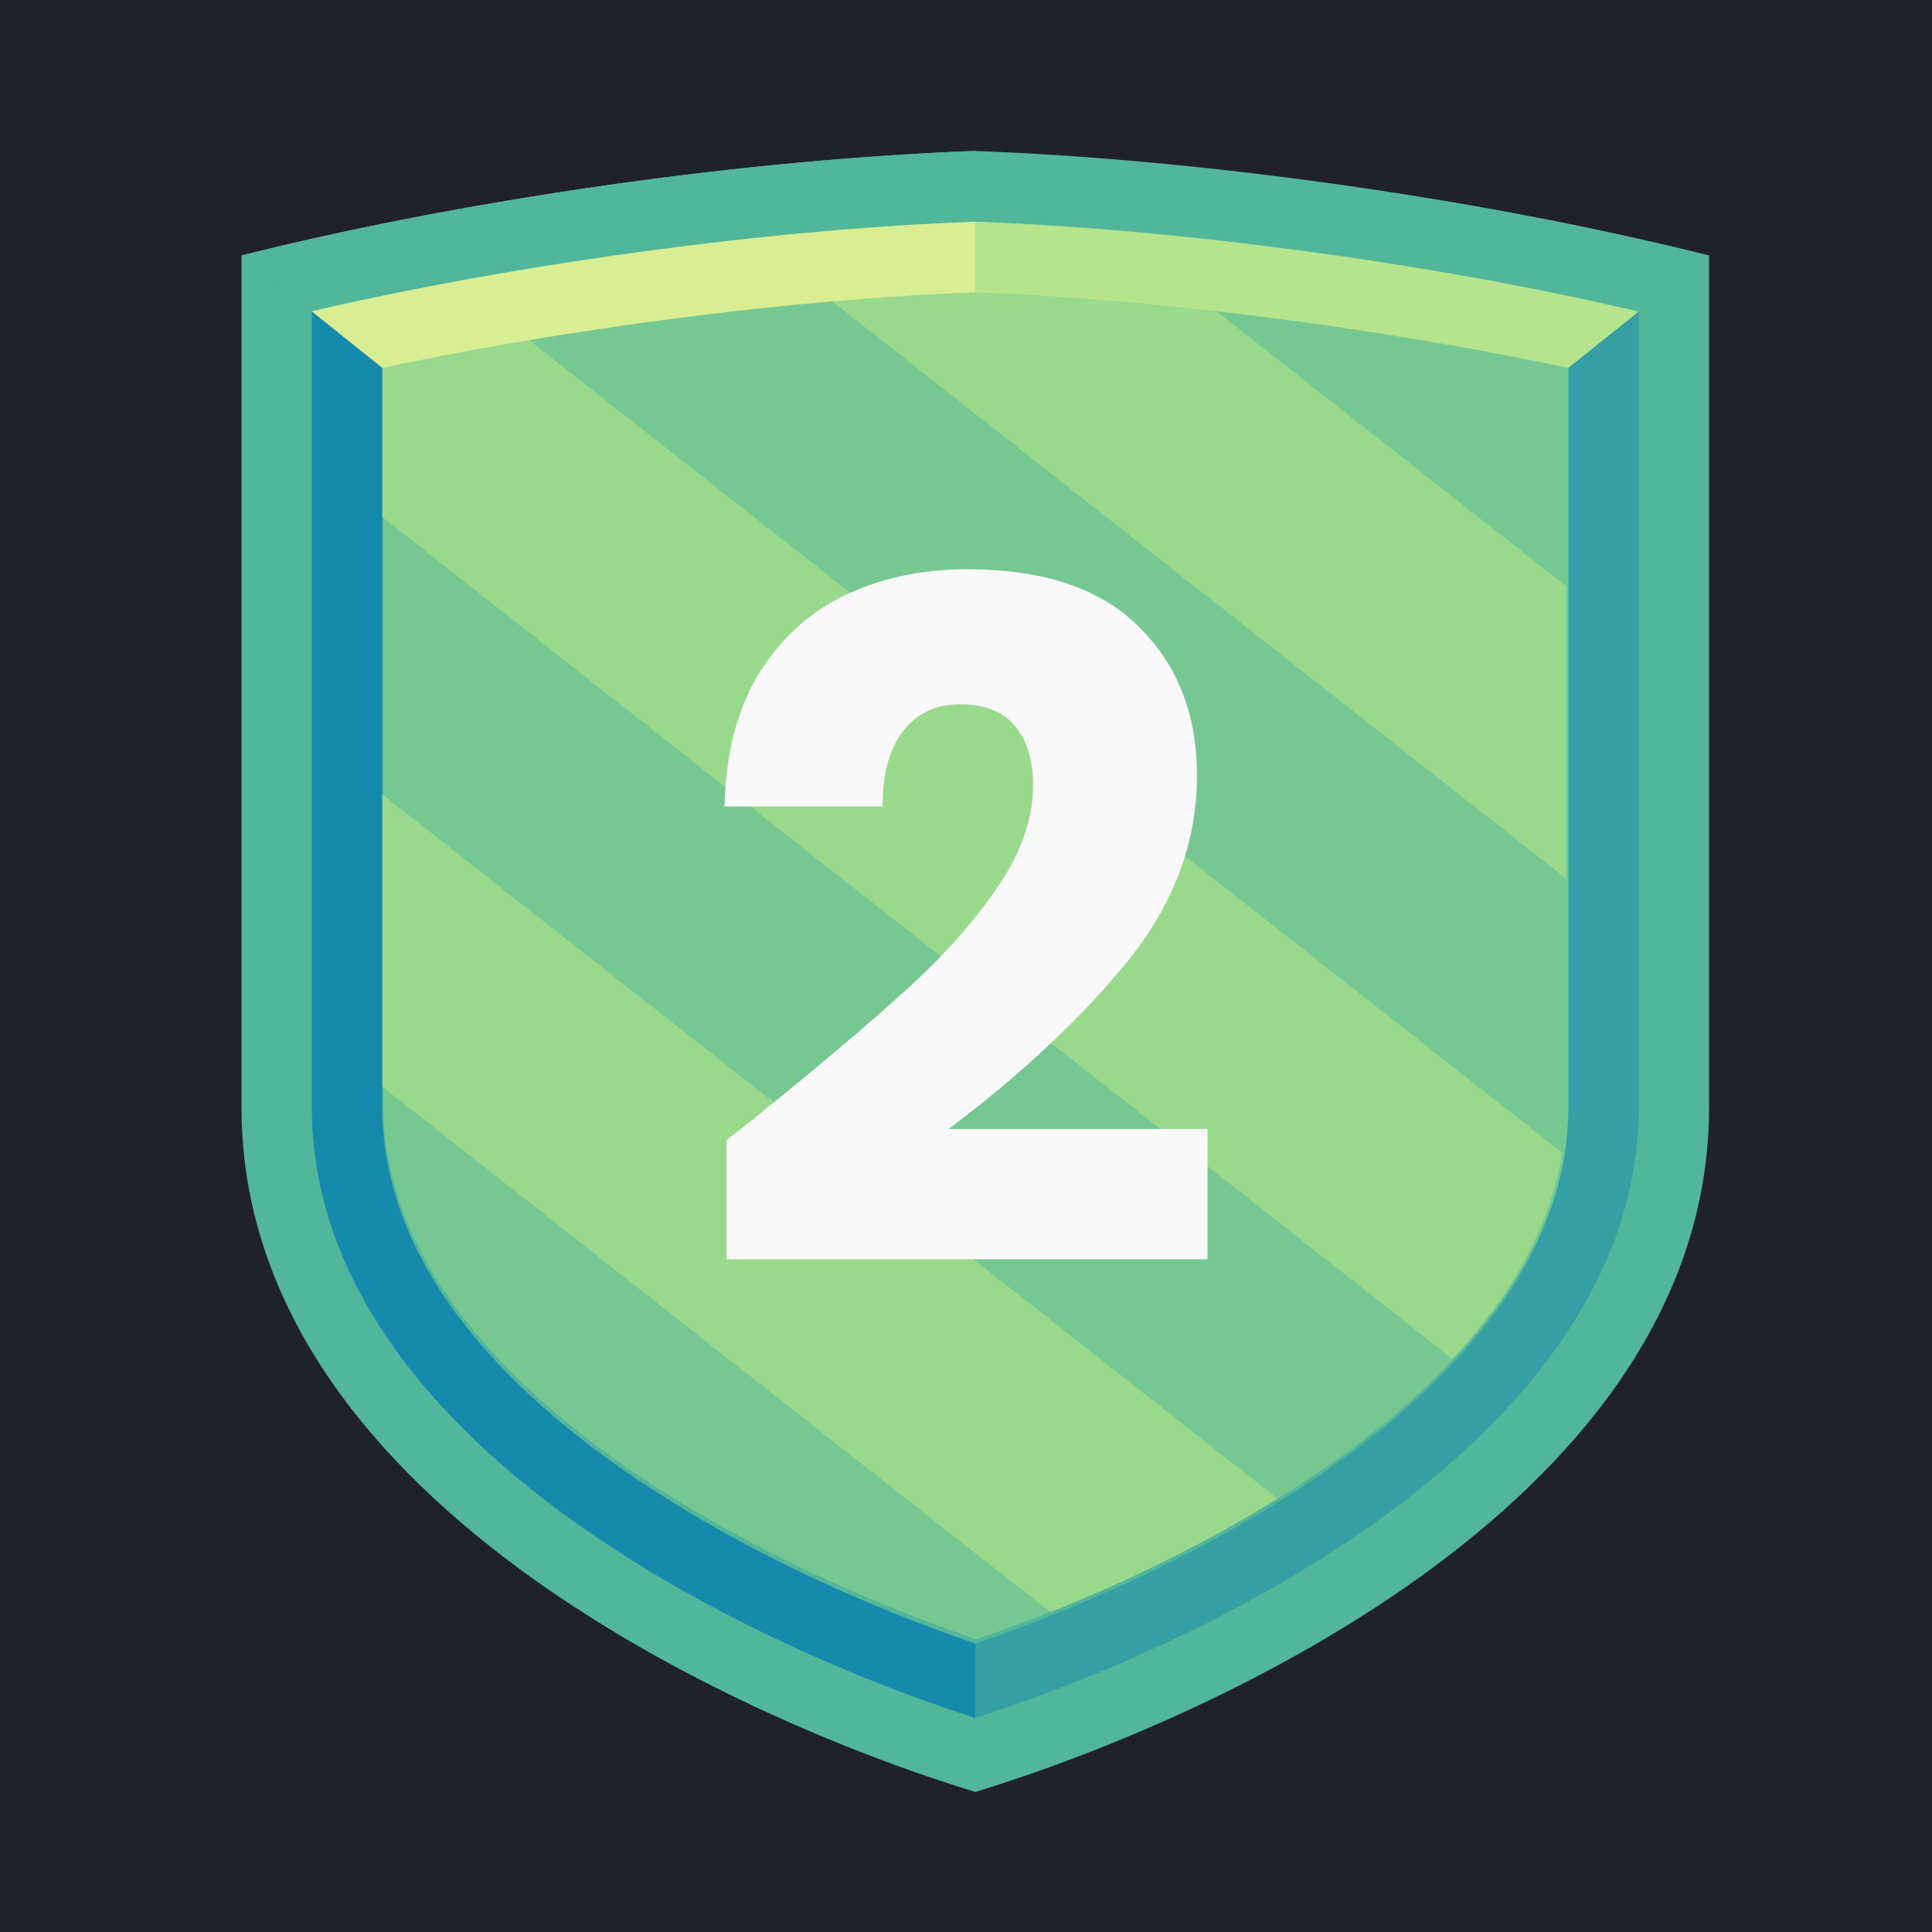
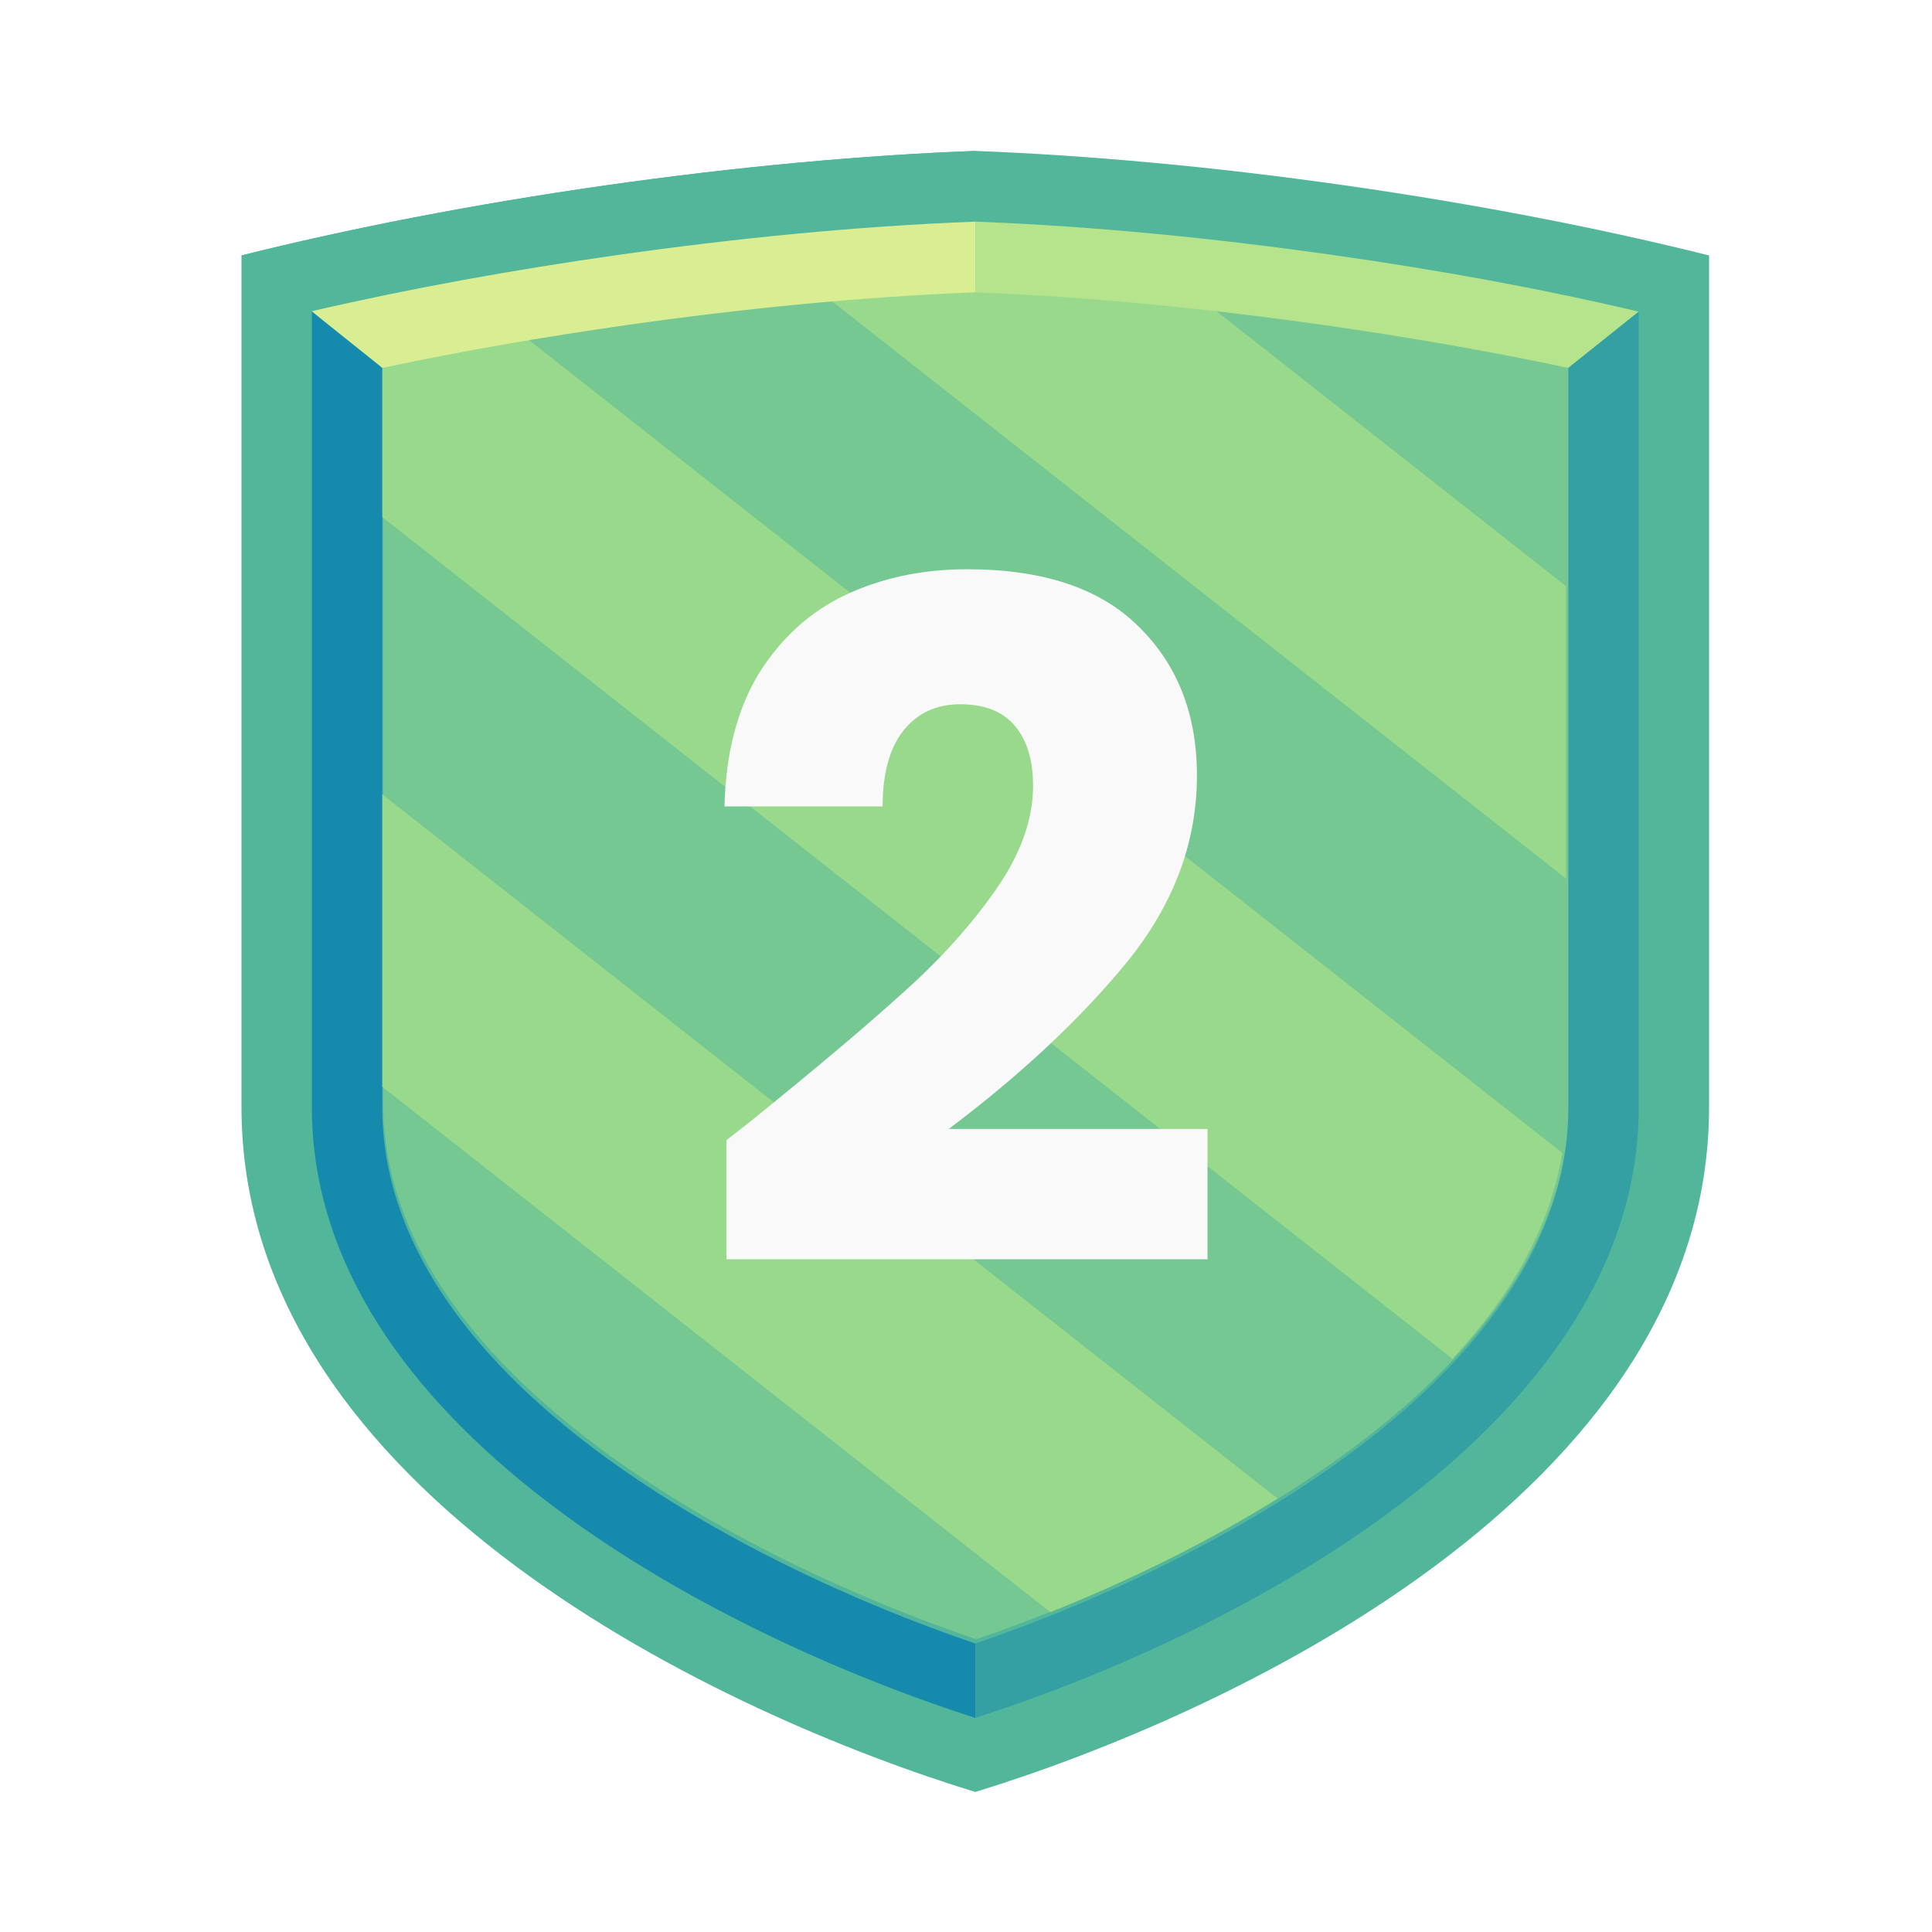
<svg xmlns="http://www.w3.org/2000/svg" width="56" height="56" viewBox="0 0 56 56" fill="none">
-   <rect width="56" height="56" fill="#F5F5F5" />
  <g id="Progress illustrations">
    <g id="Frame 1611">
      <g id="Dark mode">
-         <rect width="4008" height="1424" transform="translate(-592 -1240)" fill="#20222A" />
        <g id="Illustrations/ Learning path">
-           <rect x="-535.5" y="-55.5" width="3895" height="183" rx="4.5" stroke="#9747FF" stroke-dasharray="10 5" />
          <g id="Level=2, Disabled=false, Size=small">
            <g id="Level 2">
              <g id="Group">
                <path id="Vector" fill-rule="evenodd" clip-rule="evenodd" d="M28.269 51.941C21.149 49.762 7 43.311 7 32.096V7.404C10.118 6.624 13.714 5.921 17.561 5.372C21.41 4.824 25.058 4.496 28.269 4.375C31.48 4.496 35.129 4.824 38.977 5.372C42.826 5.921 46.421 6.624 49.538 7.404V32.096C49.538 43.312 35.389 49.762 28.269 51.941Z" fill="#52B69A" />
                <path id="Vector_2" fill-rule="evenodd" clip-rule="evenodd" d="M28.295 47.515C35.023 45.226 45.484 39.794 45.484 31.972V10.542C43.147 10.046 40.787 9.64 38.429 9.304C35.077 8.827 31.679 8.485 28.295 8.351C24.91 8.485 21.513 8.827 18.16 9.304C15.803 9.64 13.442 10.046 11.105 10.542V31.972C11.105 39.794 21.567 45.226 28.295 47.515Z" fill="#76C893" />
                <path id="Vector_3" fill-rule="evenodd" clip-rule="evenodd" d="M11.018 22.976V31.451L30.444 46.729C32.566 45.881 34.875 44.775 37.03 43.435L11.018 22.976Z" fill="#99D98C" />
                <path id="Vector_4" fill-rule="evenodd" clip-rule="evenodd" d="M15.243 9.787C13.83 10.023 12.419 10.285 11.018 10.583V14.939L42.097 39.384C43.744 37.616 44.925 35.62 45.282 33.417L15.243 9.787Z" fill="#99D98C" />
                <path id="Vector_5" fill-rule="evenodd" clip-rule="evenodd" d="M35.154 8.938C32.845 8.676 30.522 8.485 28.206 8.393C26.814 8.447 25.417 8.539 24.025 8.66L45.394 25.467V16.992L35.154 8.938Z" fill="#99D98C" />
                <path id="Vector_6" fill-rule="evenodd" clip-rule="evenodd" d="M38.691 7.399C35.243 6.909 31.75 6.558 28.27 6.424V8.473C31.654 8.607 35.051 8.949 38.404 9.426C40.761 9.762 43.121 10.168 45.458 10.664L47.498 9.033C44.59 8.347 41.638 7.818 38.69 7.399L38.691 7.399Z" fill="#B5E48C" />
                <path id="Vector_7" fill-rule="evenodd" clip-rule="evenodd" d="M28.269 6.424V4.375C25.058 4.496 21.41 4.824 17.561 5.372C13.714 5.921 10.118 6.624 7 7.404L9.04 9.035C11.948 8.348 14.9 7.82 17.848 7.4C21.295 6.909 24.789 6.559 28.269 6.424Z" fill="#52B69A" />
                <path id="Vector_8" fill-rule="evenodd" clip-rule="evenodd" d="M28.269 8.473V6.424C24.789 6.558 21.296 6.909 17.848 7.399C14.9 7.819 11.948 8.348 9.04 9.019C9.04 9.034 11.08 10.664 11.08 10.664C13.417 10.168 15.777 9.762 18.135 9.426C21.488 8.949 24.884 8.607 28.269 8.473Z" fill="#D9ED92" />
                <path id="Vector_9" fill-rule="evenodd" clip-rule="evenodd" d="M9.04 9.035V32.096C9.04 41.292 20.62 47.334 28.269 49.795V47.638C21.541 45.349 11.08 39.917 11.08 32.095V10.665L9.04 9.035Z" fill="#168AAD" />
                <path id="Vector_10" fill-rule="evenodd" clip-rule="evenodd" d="M47.499 9.035V32.096C47.499 41.292 35.919 47.334 28.27 49.795V47.638C34.998 45.349 45.459 39.917 45.459 32.095V10.665L47.499 9.035Z" fill="#34A0A4" />
              </g>
              <path id="3" d="M21.056 33.049C21.685 32.56 21.972 32.333 21.917 32.37C23.732 30.902 25.157 29.698 26.194 28.755C27.25 27.813 28.139 26.826 28.861 25.794C29.583 24.761 29.944 23.755 29.944 22.777C29.944 22.034 29.768 21.455 29.417 21.038C29.065 20.621 28.537 20.413 27.833 20.413C27.13 20.413 26.574 20.676 26.167 21.201C25.778 21.708 25.583 22.433 25.583 23.375H21C21.037 21.835 21.37 20.549 22 19.516C22.648 18.484 23.491 17.723 24.528 17.234C25.583 16.745 26.75 16.5 28.028 16.5C30.232 16.5 31.889 17.052 33 18.158C34.13 19.263 34.694 20.703 34.694 22.478C34.694 24.417 34.019 26.219 32.667 27.886C31.315 29.534 29.593 31.147 27.5 32.723H35V36.5H21.056V33.049Z" fill="#F9F9FA" />
            </g>
          </g>
        </g>
      </g>
    </g>
  </g>
</svg>
